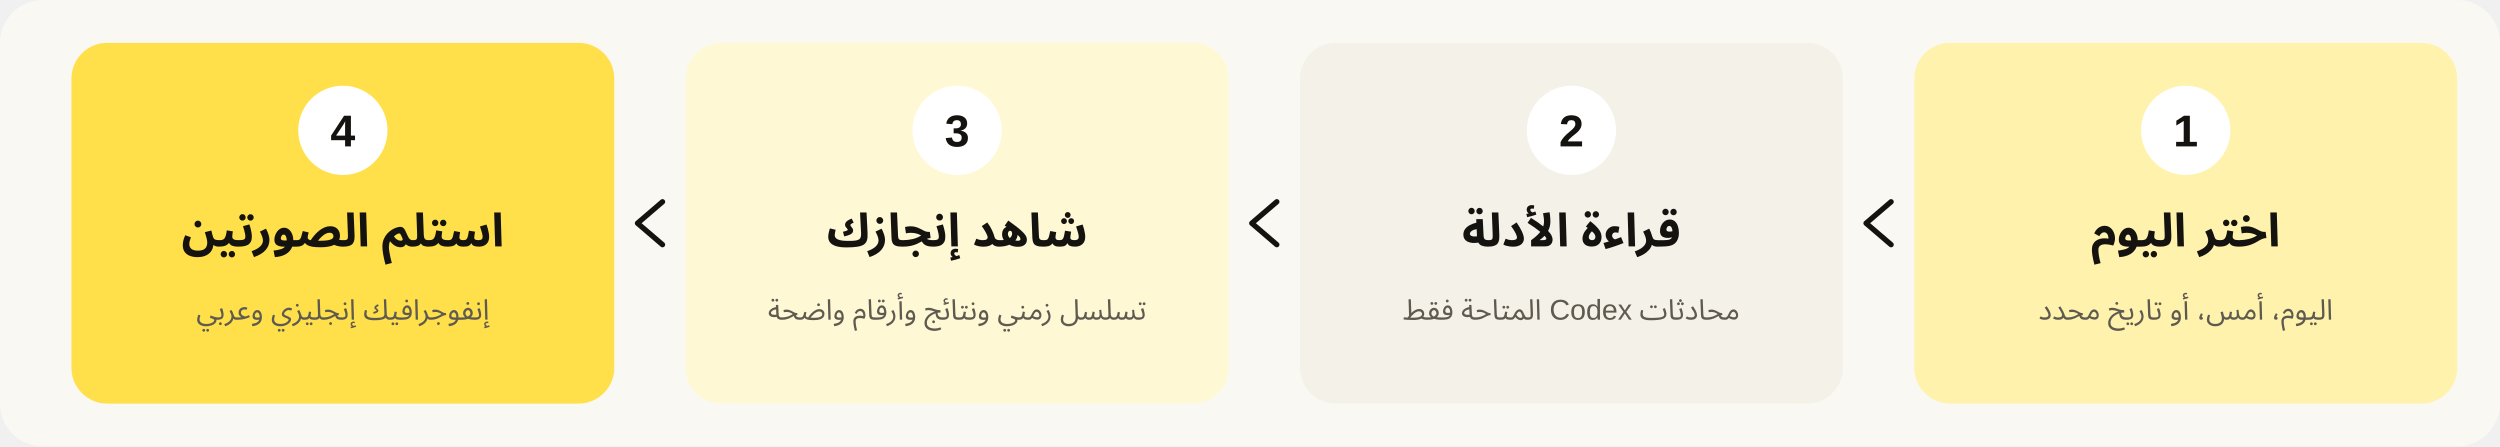
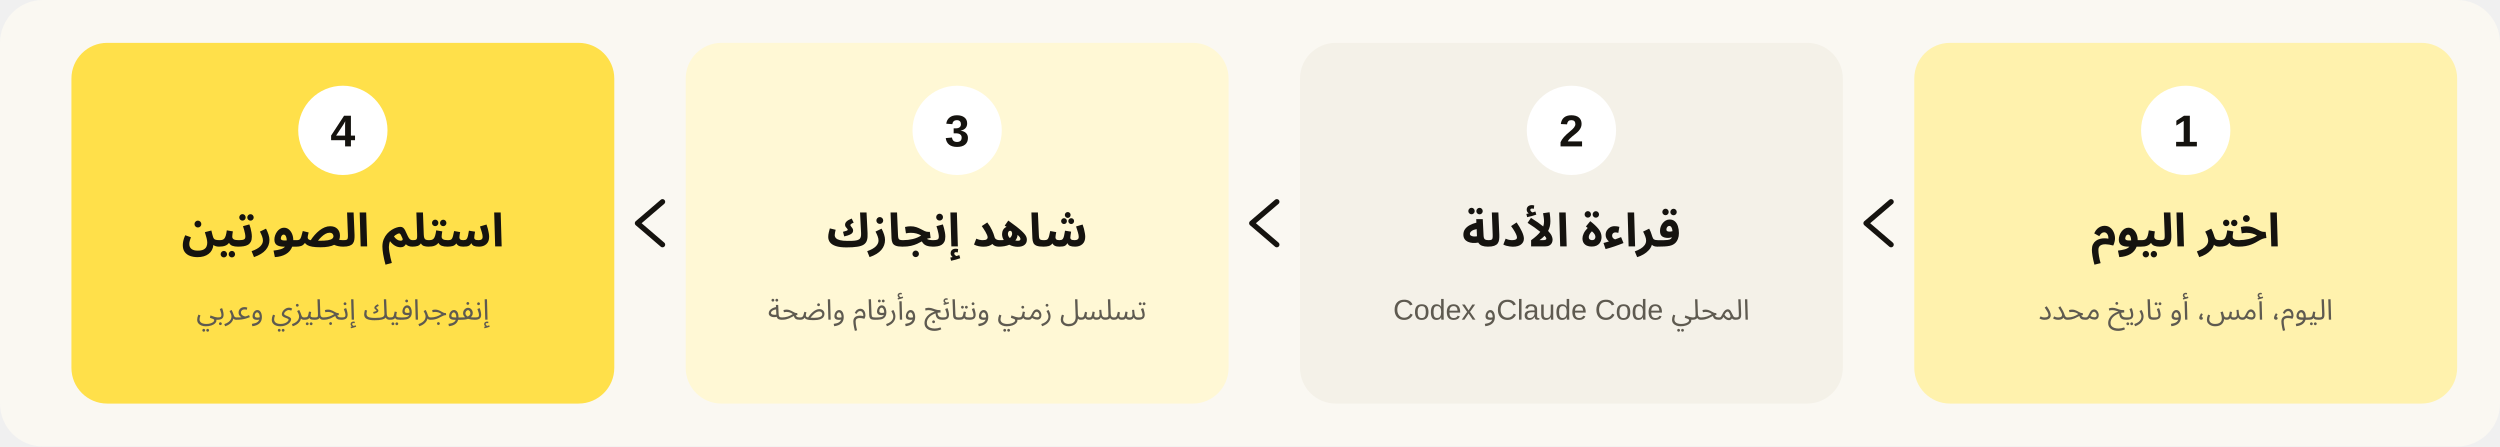
<svg xmlns="http://www.w3.org/2000/svg" width="700" height="125" viewBox="0 0 1400 250" role="img">
  <g font-family="Arial, Noto Sans Arabic, sans-serif">
    <rect width="1400" height="250" rx="24" fill="#FAF8F2" />
    <rect x="1072" y="24" width="304" height="202" rx="20" fill="#FFF2AD" />
    <circle cx="1224" cy="73" r="25" fill="white" />
    <text x="1224" y="82" fill="#15130F" font-size="25" font-weight="700" text-anchor="middle">1</text>
    <text x="1224" y="138" fill="#15130F" font-size="26" font-weight="700" text-anchor="middle" direction="rtl" unicode-bidi="plaintext">اختر اليوم</text>
    <text x="1224" y="179" fill="#5E5A50" font-size="16" font-weight="400" text-anchor="middle" direction="rtl" unicode-bidi="plaintext">اليوم، أمس، أو تاريخ محدد</text>
    <path d="M1059 113l-14 12 14 12" fill="none" stroke="#15130F" stroke-width="3" stroke-linecap="round" stroke-linejoin="round" />
    <rect x="728" y="24" width="304" height="202" rx="20" fill="#F4F1E8" />
    <circle cx="880" cy="73" r="25" fill="white" />
    <text x="880" y="82" fill="#15130F" font-size="25" font-weight="700" text-anchor="middle">2</text>
    <text x="880" y="138" fill="#15130F" font-size="26" font-weight="700" text-anchor="middle" direction="rtl" unicode-bidi="plaintext">قراءة الأدلة</text>
-     <text x="880" y="179" fill="#5E5A50" font-size="16" font-weight="400" text-anchor="middle" direction="rtl" unicode-bidi="plaintext">محادثات Codex المتاحة فقط</text>
+     <text x="880" y="179" fill="#5E5A50" font-size="16" font-weight="400" text-anchor="middle" direction="rtl" unicode-bidi="plaintext">Codex وClaude Code المحلي</text>
    <path d="M715 113l-14 12 14 12" fill="none" stroke="#15130F" stroke-width="3" stroke-linecap="round" stroke-linejoin="round" />
    <rect x="384" y="24" width="304" height="202" rx="20" fill="#FFF8D5" />
    <circle cx="536" cy="73" r="25" fill="white" />
    <text x="536" y="82" fill="#15130F" font-size="25" font-weight="700" text-anchor="middle">3</text>
    <text x="536" y="138" fill="#15130F" font-size="26" font-weight="700" text-anchor="middle" direction="rtl" unicode-bidi="plaintext">شاهد إنجازك</text>
    <text x="536" y="179" fill="#5E5A50" font-size="16" font-weight="400" text-anchor="middle" direction="rtl" unicode-bidi="plaintext">تسلسل زمني ونتائج وأرقام واضحة</text>
    <path d="M371 113l-14 12 14 12" fill="none" stroke="#15130F" stroke-width="3" stroke-linecap="round" stroke-linejoin="round" />
    <rect x="40" y="24" width="304" height="202" rx="20" fill="#FFE04A" />
    <circle cx="192" cy="73" r="25" fill="white" />
    <text x="192" y="82" fill="#15130F" font-size="25" font-weight="700" text-anchor="middle">4</text>
    <text x="192" y="138" fill="#15130F" font-size="26" font-weight="700" text-anchor="middle" direction="rtl" unicode-bidi="plaintext">استلم الصورتين</text>
    <text x="192" y="179" fill="#5E5A50" font-size="16" font-weight="400" text-anchor="middle" direction="rtl" unicode-bidi="plaintext">إنفوجرافيك إنجليزي وعربي</text>
  </g>
</svg>
